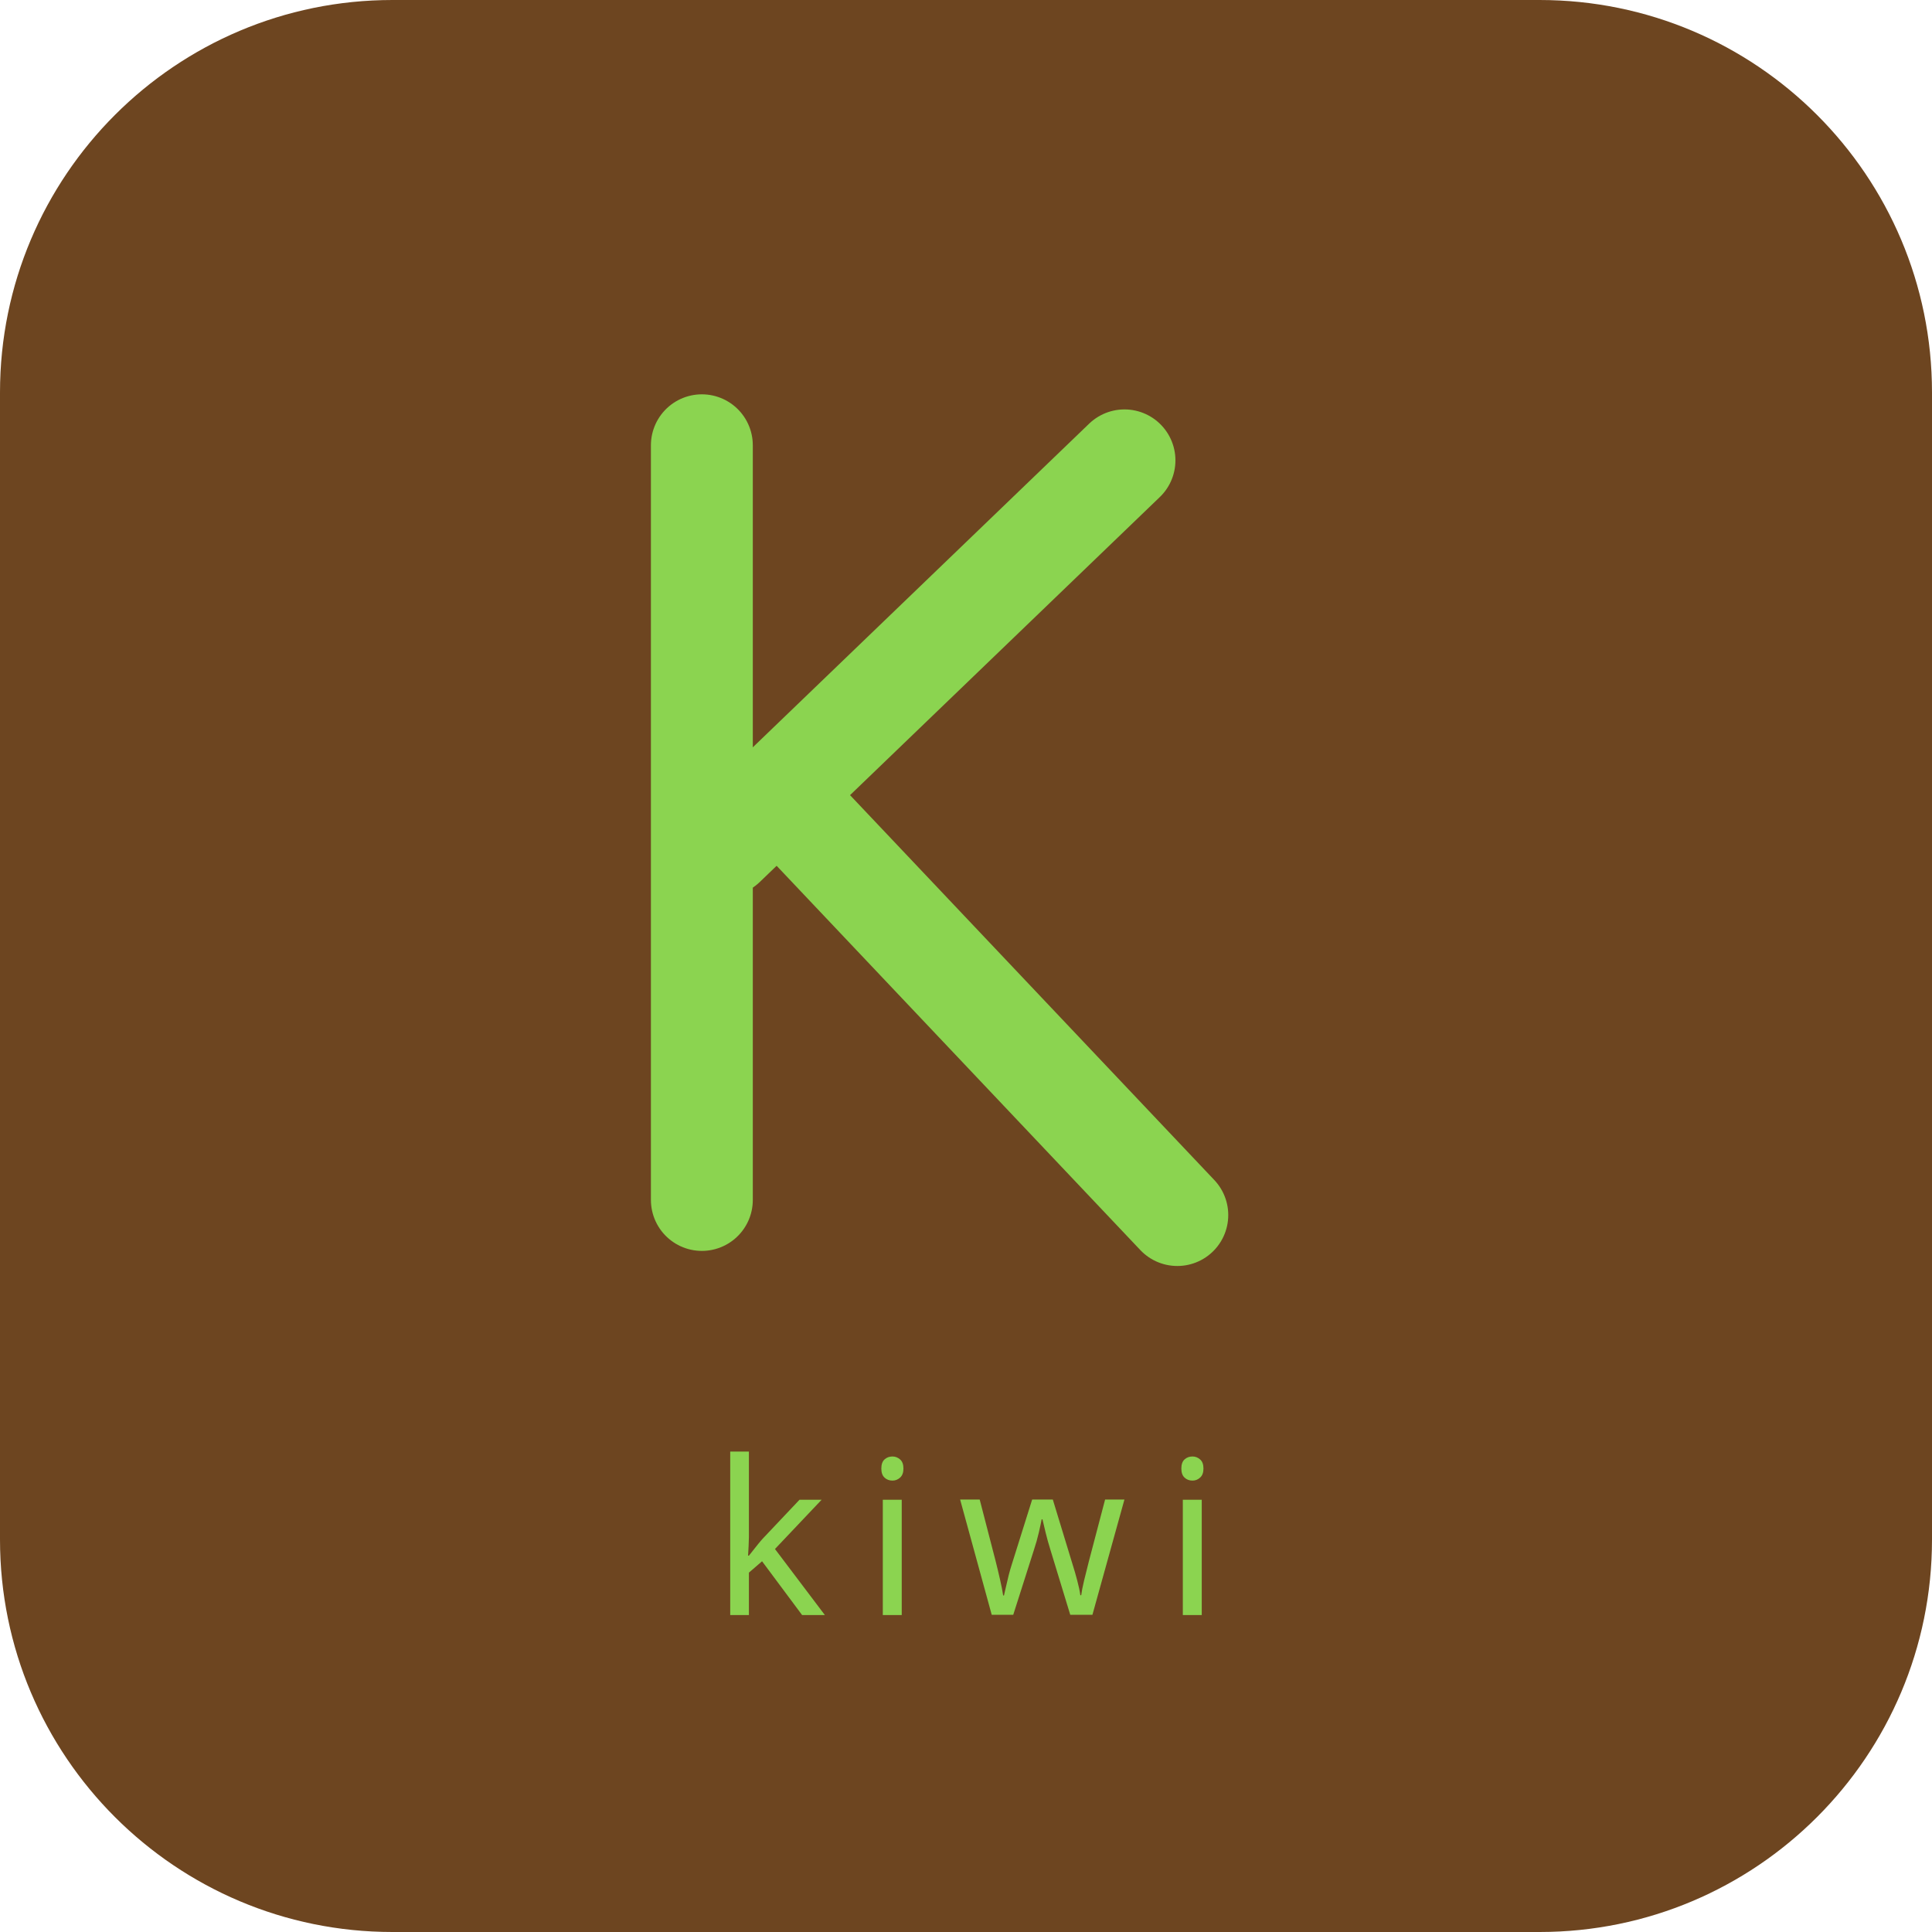
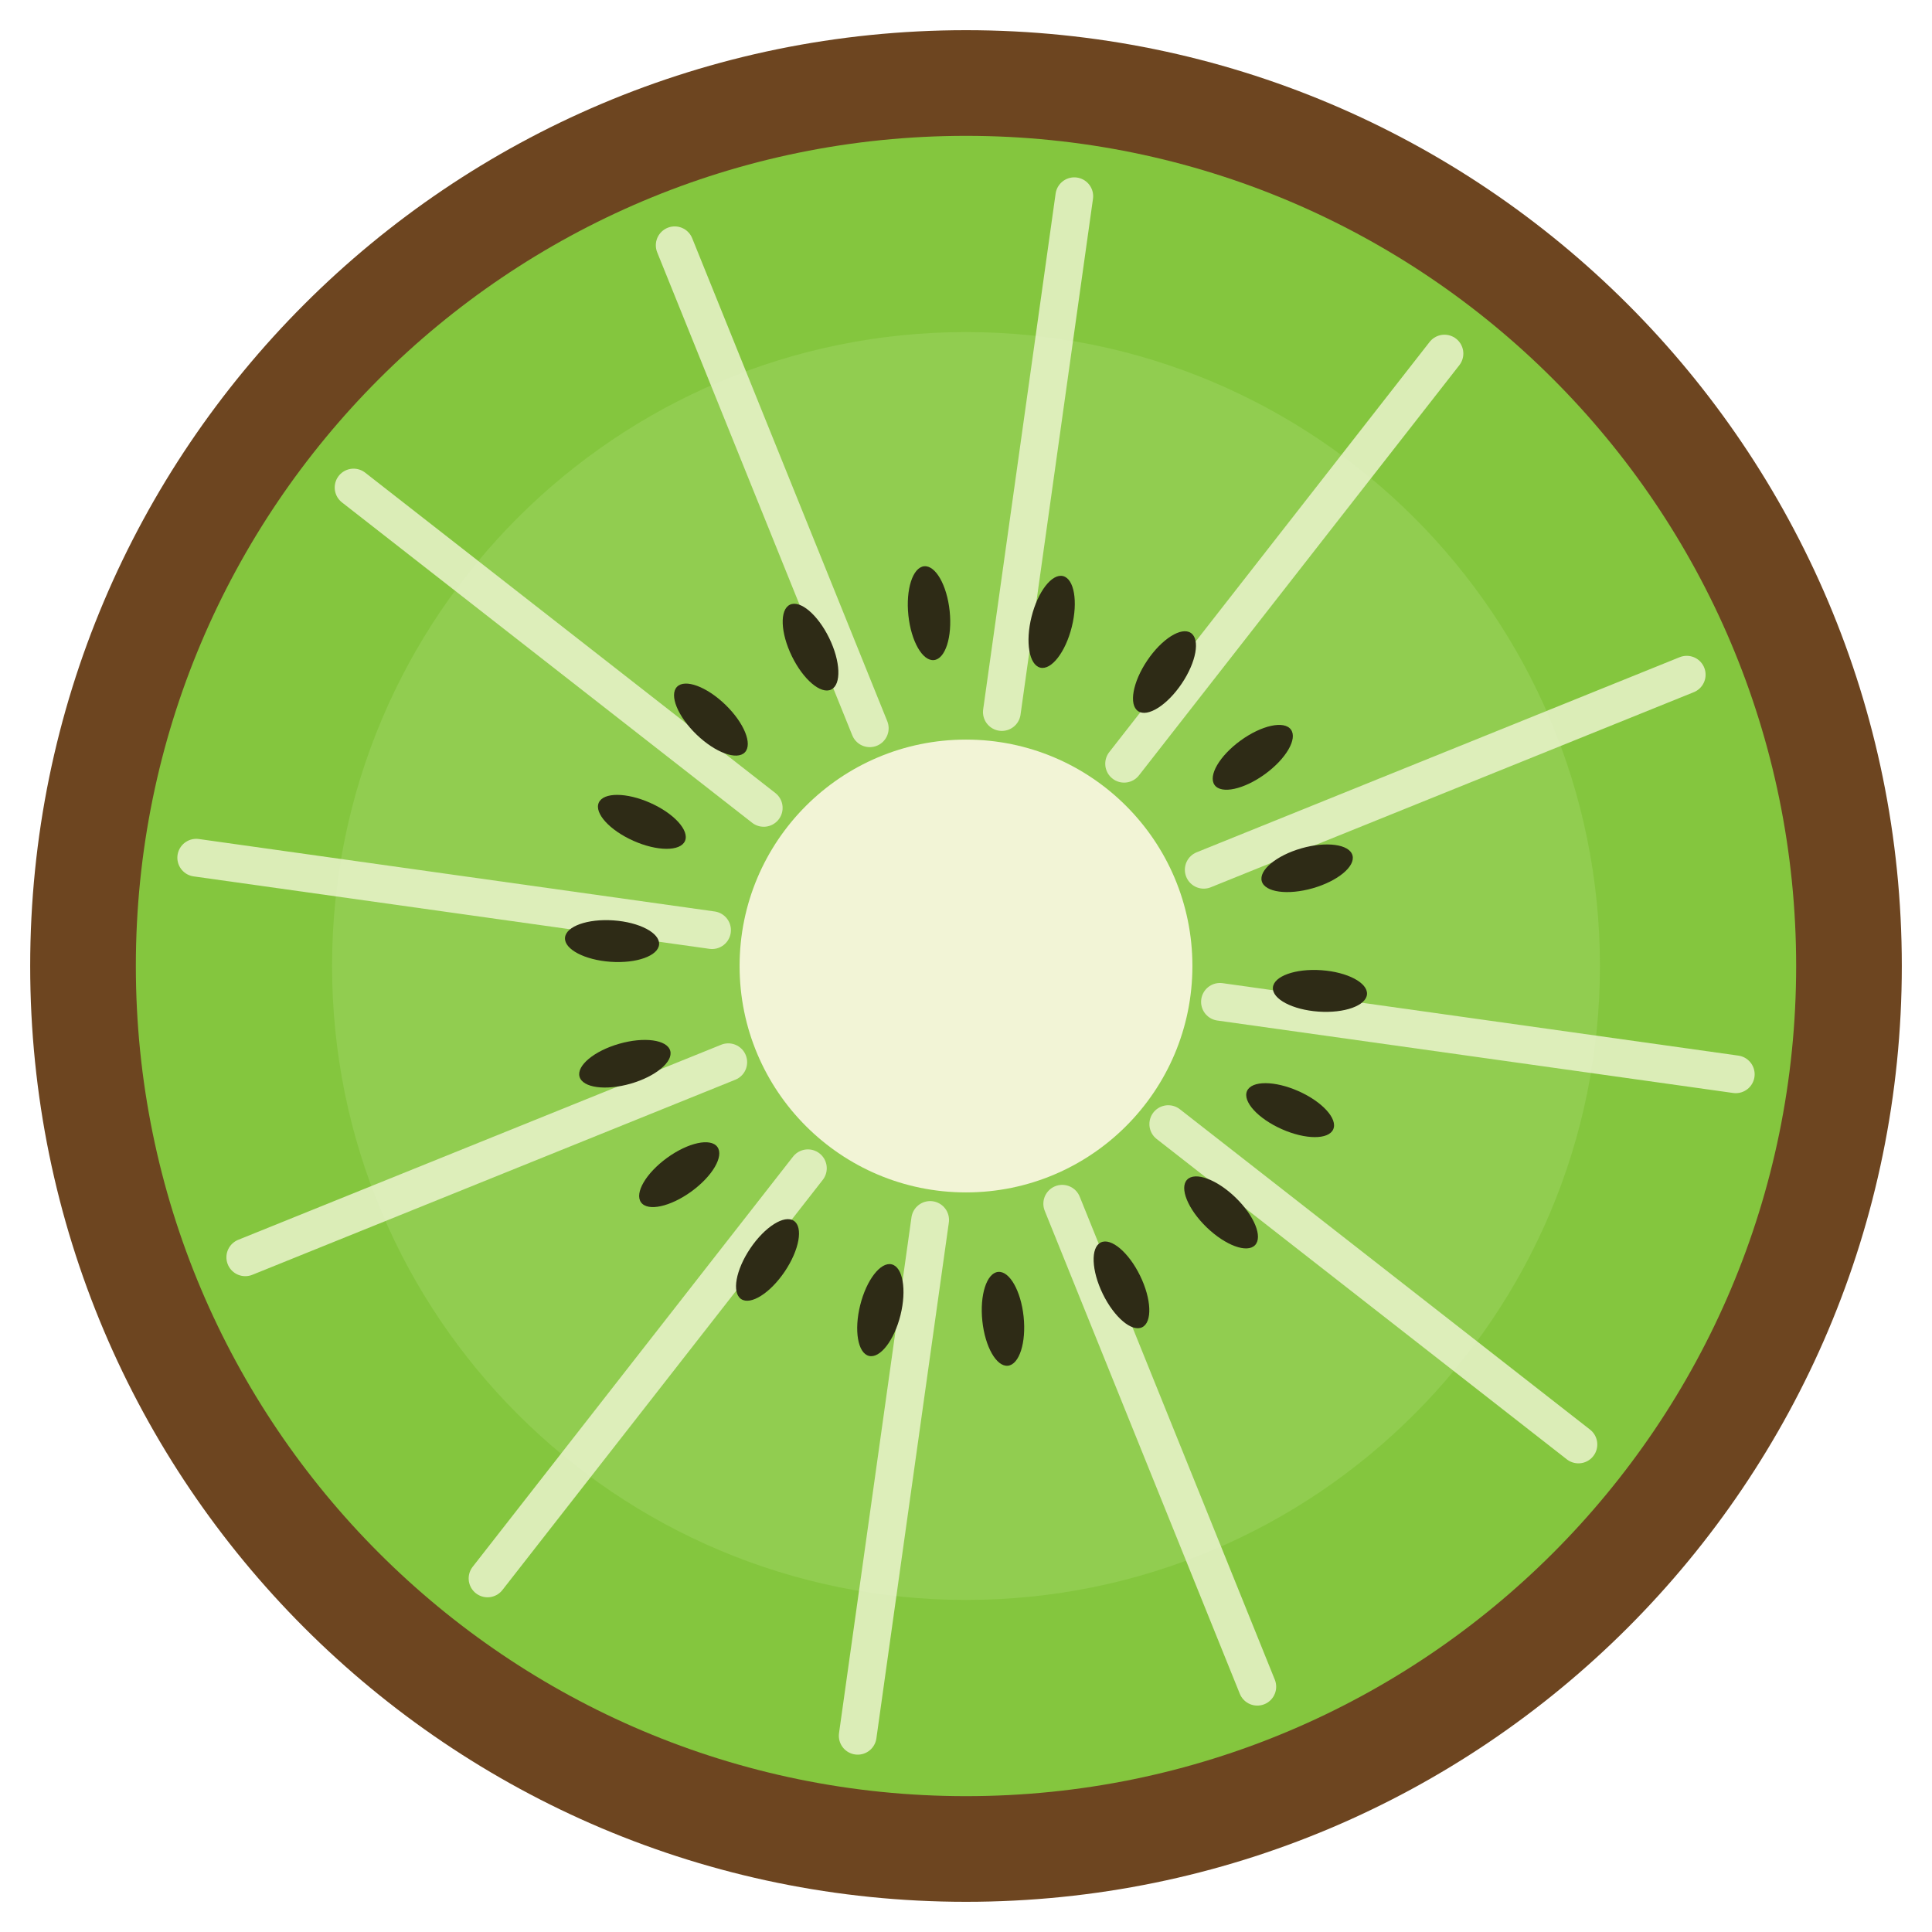
<svg xmlns="http://www.w3.org/2000/svg" viewBox="0 0 512 512">
-   <rect x="0" y="0" width="512" height="512" rx="104" fill="#6d4520" />
-   <g stroke="#8bd450" stroke-width="27" stroke-linecap="round" fill="none">
-     <path d="M186 118 V318" />
-     <path d="M298 122 L192 224" />
-     <path d="M206 210 L312 322" />
-   </g>
-   <text x="256" y="428" text-anchor="middle" font-family="Verdana, Geneva, sans-serif" font-size="57" letter-spacing="10" fill="#8bd450">kiwi</text>
+   <circle cx="256" cy="256" r="248" fill="#6d4520" />
+   <circle cx="256" cy="256" r="220" fill="#84c63e" />
+   <circle cx="256" cy="256" r="168" fill="#9bd35e" opacity="0.55" />
+   <line x1="323.3" y1="265.5" x2="460.0" y2="284.7" stroke="#eaf3cd" stroke-width="10" stroke-linecap="round" opacity="0.85" />
+   <line x1="309.6" y1="297.9" x2="418.3" y2="382.8" stroke="#eaf3cd" stroke-width="10" stroke-linecap="round" opacity="0.85" />
+   <line x1="281.5" y1="319.0" x2="333.2" y2="447.0" stroke="#eaf3cd" stroke-width="10" stroke-linecap="round" opacity="0.85" />
+   <line x1="246.5" y1="323.3" x2="227.3" y2="460.0" stroke="#eaf3cd" stroke-width="10" stroke-linecap="round" opacity="0.85" />
+   <line x1="214.1" y1="309.6" x2="129.2" y2="418.3" stroke="#eaf3cd" stroke-width="10" stroke-linecap="round" opacity="0.85" />
+   <line x1="193.0" y1="281.5" x2="65.0" y2="333.2" stroke="#eaf3cd" stroke-width="10" stroke-linecap="round" opacity="0.85" />
+   <line x1="188.7" y1="246.5" x2="52.0" y2="227.3" stroke="#eaf3cd" stroke-width="10" stroke-linecap="round" opacity="0.85" />
+   <line x1="202.4" y1="214.1" x2="93.7" y2="129.2" stroke="#eaf3cd" stroke-width="10" stroke-linecap="round" opacity="0.85" />
+   <line x1="230.5" y1="193.0" x2="178.8" y2="65.0" stroke="#eaf3cd" stroke-width="10" stroke-linecap="round" opacity="0.85" />
+   <line x1="265.5" y1="188.7" x2="284.7" y2="52.0" stroke="#eaf3cd" stroke-width="10" stroke-linecap="round" opacity="0.85" />
+   <line x1="297.9" y1="202.4" x2="382.8" y2="93.7" stroke="#eaf3cd" stroke-width="10" stroke-linecap="round" opacity="0.85" />
+   <line x1="319.0" y1="230.5" x2="447.0" y2="178.8" stroke="#eaf3cd" stroke-width="10" stroke-linecap="round" opacity="0.85" />
+   <circle cx="256" cy="256" r="60" fill="#f2f4d6" />
+   <ellipse cx="349.8" cy="262.6" rx="12.5" ry="5.5" fill="#2e2b16" transform="rotate(4 349.8 262.6)" />
+   <ellipse cx="341.9" cy="294.2" rx="12.5" ry="5.5" fill="#2e2b16" transform="rotate(24 341.9 294.2)" />
+   <ellipse cx="323.6" cy="321.3" rx="12.5" ry="5.5" fill="#2e2b16" transform="rotate(44 323.6 321.3)" />
+   <ellipse cx="297.2" cy="340.5" rx="12.5" ry="5.5" fill="#2e2b16" transform="rotate(64 297.2 340.5)" />
+   <ellipse cx="265.8" cy="349.5" rx="12.5" ry="5.5" fill="#2e2b16" transform="rotate(84 265.8 349.5)" />
+   <ellipse cx="233.3" cy="347.2" rx="12.5" ry="5.5" fill="#2e2b16" transform="rotate(104 233.3 347.2)" />
+   <ellipse cx="203.4" cy="333.9" rx="12.5" ry="5.5" fill="#2e2b16" transform="rotate(124 203.4 333.9)" />
+   <ellipse cx="180.0" cy="311.3" rx="12.5" ry="5.5" fill="#2e2b16" transform="rotate(144 180.0 311.3)" />
+   <ellipse cx="165.6" cy="281.9" rx="12.5" ry="5.5" fill="#2e2b16" transform="rotate(164 165.6 281.9)" />
+   <ellipse cx="162.2" cy="249.4" rx="12.5" ry="5.5" fill="#2e2b16" transform="rotate(184 162.2 249.4)" />
+   <ellipse cx="170.1" cy="217.8" rx="12.5" ry="5.5" fill="#2e2b16" transform="rotate(204 170.1 217.8)" />
+   <ellipse cx="188.4" cy="190.7" rx="12.5" ry="5.5" fill="#2e2b16" transform="rotate(224 188.4 190.7)" />
+   <ellipse cx="214.8" cy="171.5" rx="12.5" ry="5.5" fill="#2e2b16" transform="rotate(244 214.8 171.5)" />
+   <ellipse cx="246.2" cy="162.5" rx="12.5" ry="5.5" fill="#2e2b16" transform="rotate(264 246.2 162.5)" />
+   <ellipse cx="278.7" cy="164.8" rx="12.5" ry="5.5" fill="#2e2b16" transform="rotate(284 278.7 164.8)" />
+   <ellipse cx="308.6" cy="178.1" rx="12.5" ry="5.5" fill="#2e2b16" transform="rotate(304 308.6 178.1)" />
+   <ellipse cx="332.0" cy="200.7" rx="12.5" ry="5.5" fill="#2e2b16" transform="rotate(324 332.0 200.7)" />
+   <ellipse cx="346.4" cy="230.1" rx="12.5" ry="5.5" fill="#2e2b16" transform="rotate(344 346.4 230.1)" />
</svg>
